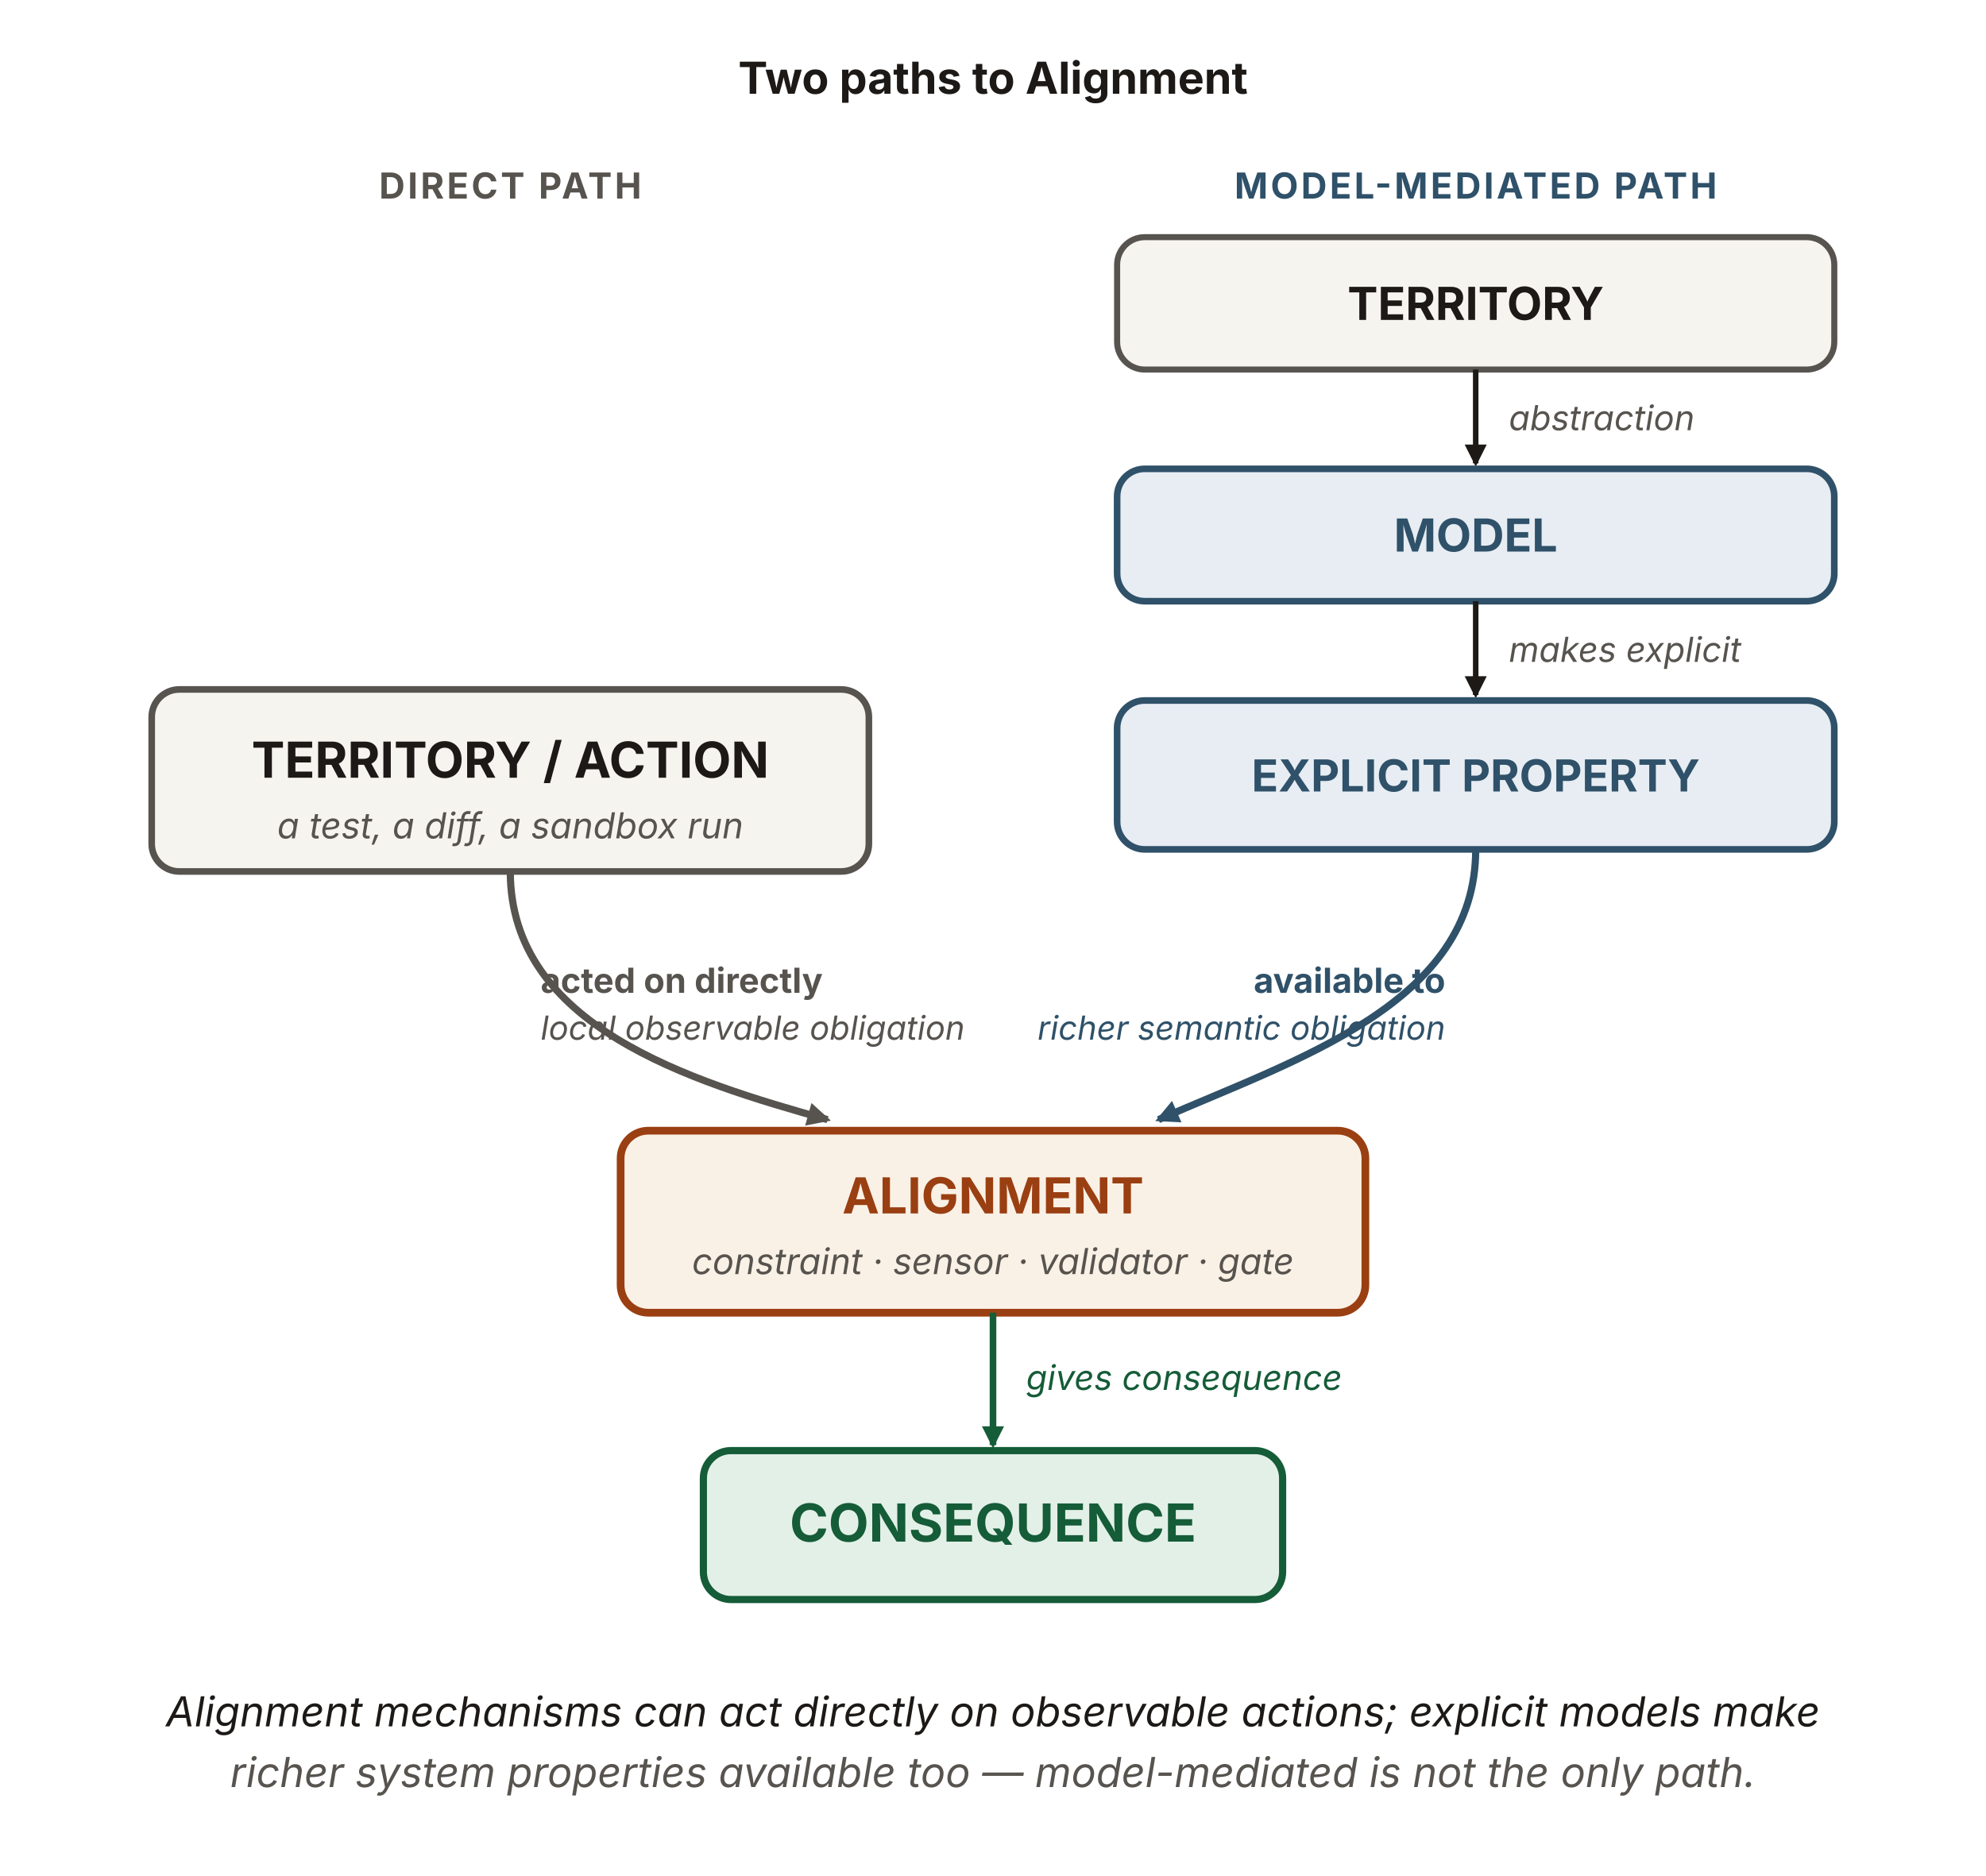
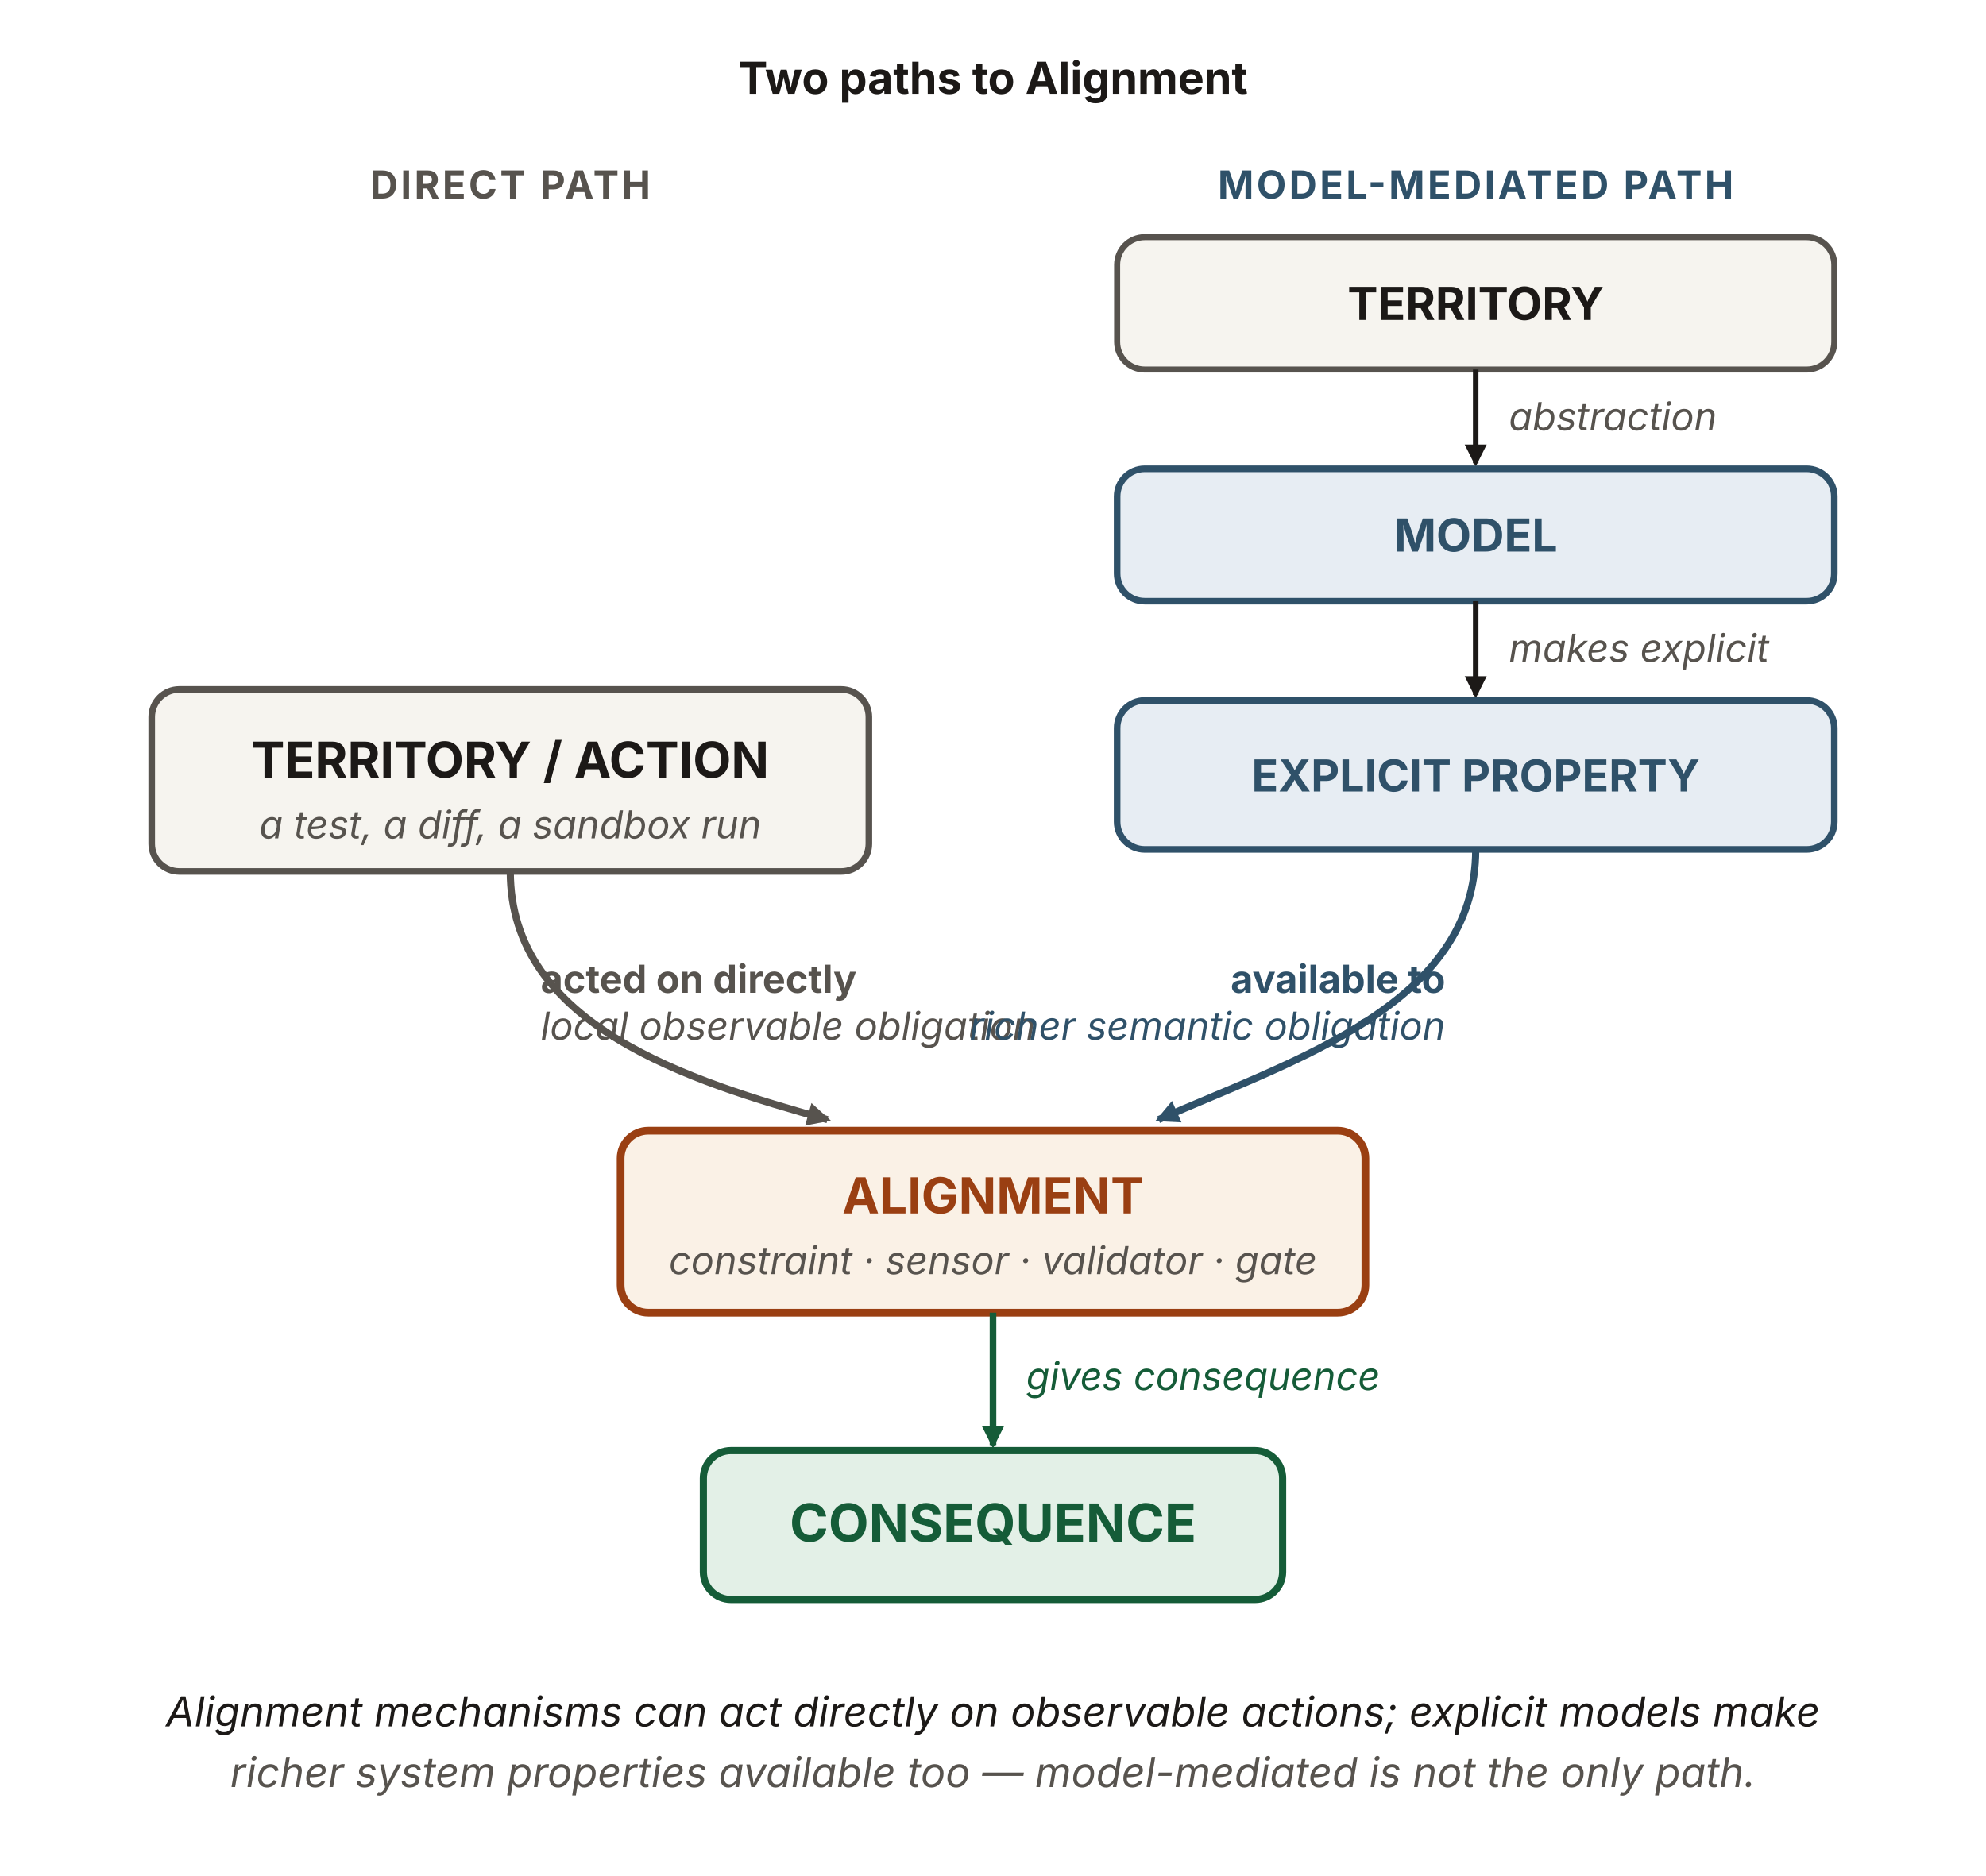
<svg xmlns="http://www.w3.org/2000/svg" viewBox="0 0 720 680" width="720" height="680" role="img" aria-labelledby="mcTitle mcDesc" font-family="'Source Sans 3', -apple-system, 'Segoe UI', sans-serif">
  <defs>
    <marker id="mc-k" viewBox="0 0 10 10" refX="8.5" refY="5" markerWidth="8" markerHeight="8" orient="auto" markerUnits="userSpaceOnUse">
      <path d="M0 0 L10 5 L0 10 z" fill="#1c1917" />
    </marker>
    <marker id="mc-kk" viewBox="0 0 10 10" refX="8.5" refY="5" markerWidth="8.5" markerHeight="8.5" orient="auto" markerUnits="userSpaceOnUse">
      <path d="M0 0 L10 5 L0 10 z" fill="#57534e" />
    </marker>
    <marker id="mc-b" viewBox="0 0 10 10" refX="8.5" refY="5" markerWidth="8.5" markerHeight="8.5" orient="auto" markerUnits="userSpaceOnUse">
      <path d="M0 0 L10 5 L0 10 z" fill="#2f5169" />
    </marker>
    <marker id="mc-g" viewBox="0 0 10 10" refX="8.5" refY="5" markerWidth="8" markerHeight="8" orient="auto" markerUnits="userSpaceOnUse">
      <path d="M0 0 L10 5 L0 10 z" fill="#155c38" />
    </marker>
  </defs>
  <text x="360" y="34" text-anchor="middle" font-size="16" font-weight="700" fill="#1c1917">Two paths to Alignment</text>
-   <text x="185" y="72" text-anchor="middle" font-size="13" font-weight="700" letter-spacing="1" fill="#57534e">DIRECT PATH</text>
+   <text x="185" y="72" text-anchor="middle" font-size="14" font-weight="700" letter-spacing="1" fill="#57534e">DIRECT PATH</text>
  <rect x="55" y="250" width="260" height="66" rx="10" fill="#f6f4ef" stroke="#57534e" stroke-width="2.4" />
  <text x="185" y="282" text-anchor="middle" font-size="18" font-weight="700" fill="#1c1917">TERRITORY / ACTION</text>
-   <text x="185" y="304" text-anchor="middle" font-size="13" font-style="italic" fill="#57534e">a test, a diff, a sandbox run</text>
+   <text x="185" y="304" text-anchor="middle" font-size="14" font-style="italic" fill="#57534e">a test, a diff, a sandbox run</text>
  <path d="M185,316 C185,372 250,392 300,406" fill="none" stroke="#57534e" stroke-width="2.6" marker-end="url(#mc-kk)" />
-   <text x="196" y="360" text-anchor="start" font-size="12.5" font-weight="700" fill="#57534e">acted on directly</text>
-   <text x="196" y="377" text-anchor="start" font-size="12" font-style="italic" fill="#57534e">local observable obligation</text>
-   <text x="535" y="72" text-anchor="middle" font-size="13" font-weight="700" letter-spacing="1" fill="#2f5169">MODEL-MEDIATED PATH</text>
+   <text x="196" y="360" text-anchor="start" font-size="14" font-weight="700" fill="#57534e">acted on directly</text>
+   <text x="196" y="377" text-anchor="start" font-size="14" font-style="italic" fill="#57534e">local observable obligation</text>
+   <text x="535" y="72" text-anchor="middle" font-size="14" font-weight="700" letter-spacing="1" fill="#2f5169">MODEL-MEDIATED PATH</text>
  <rect x="405" y="86" width="260" height="48" rx="10" fill="#f6f4ef" stroke="#57534e" stroke-width="2.2" />
  <text x="535" y="116" text-anchor="middle" font-size="16.5" font-weight="700" fill="#1c1917">TERRITORY</text>
  <line x1="535" y1="134" x2="535" y2="168" stroke="#1c1917" stroke-width="2" marker-end="url(#mc-k)" />
-   <text x="547" y="156" font-size="12.5" font-style="italic" fill="#57534e">abstraction</text>
+   <text x="547" y="156" font-size="14" font-style="italic" fill="#57534e">abstraction</text>
  <rect x="405" y="170" width="260" height="48" rx="10" fill="#e7edf3" stroke="#2f5169" stroke-width="2.4" />
  <text x="535" y="200" text-anchor="middle" font-size="16.5" font-weight="700" fill="#2f5169">MODEL</text>
  <line x1="535" y1="218" x2="535" y2="252" stroke="#1c1917" stroke-width="2" marker-end="url(#mc-k)" />
-   <text x="547" y="240" font-size="12.5" font-style="italic" fill="#57534e">makes explicit</text>
+   <text x="547" y="240" font-size="14" font-style="italic" fill="#57534e">makes explicit</text>
  <rect x="405" y="254" width="260" height="54" rx="10" fill="#e7edf3" stroke="#2f5169" stroke-width="2.4" />
  <text x="535" y="287" text-anchor="middle" font-size="16" font-weight="700" fill="#2f5169">EXPLICIT PROPERTY</text>
  <path d="M535,308 C535,364 470,384 420,406" fill="none" stroke="#2f5169" stroke-width="2.6" marker-end="url(#mc-b)" />
-   <text x="524" y="360" text-anchor="end" font-size="12.5" font-weight="700" fill="#2f5169">available to</text>
-   <text x="524" y="377" text-anchor="end" font-size="12" font-style="italic" fill="#2f5169">richer semantic obligation</text>
+   <text x="524" y="360" text-anchor="end" font-size="14" font-weight="700" fill="#2f5169">available to</text>
+   <text x="524" y="377" text-anchor="end" font-size="14" font-style="italic" fill="#2f5169">richer semantic obligation</text>
  <rect x="225" y="410" width="270" height="66" rx="10" fill="#faf1e6" stroke="#9a3f12" stroke-width="2.8" />
  <text x="360" y="440" text-anchor="middle" font-size="18" font-weight="700" fill="#9a3f12">ALIGNMENT</text>
-   <text x="360" y="462" text-anchor="middle" font-size="13" font-style="italic" fill="#57534e">constraint · sensor · validator · gate</text>
+   <text x="360" y="462" text-anchor="middle" font-size="14" font-style="italic" fill="#57534e">constraint · sensor · validator · gate</text>
  <line x1="360" y1="476" x2="360" y2="524" stroke="#155c38" stroke-width="2.4" marker-end="url(#mc-g)" />
-   <text x="372" y="504" font-size="12.5" font-style="italic" fill="#155c38">gives consequence</text>
+   <text x="372" y="504" font-size="14" font-style="italic" fill="#155c38">gives consequence</text>
  <rect x="255" y="526" width="210" height="54" rx="10" fill="#e3f0e7" stroke="#155c38" stroke-width="2.6" />
  <text x="360" y="559" text-anchor="middle" font-size="19" font-weight="700" fill="#155c38">CONSEQUENCE</text>
  <text x="360" y="626" text-anchor="middle" font-size="15" font-style="italic" fill="#1c1917">Alignment mechanisms can act directly on observable actions; explicit models make</text>
  <text x="360" y="648" text-anchor="middle" font-size="15" font-style="italic" fill="#57534e">richer system properties available too — model-mediated is not the only path.</text>
</svg>
